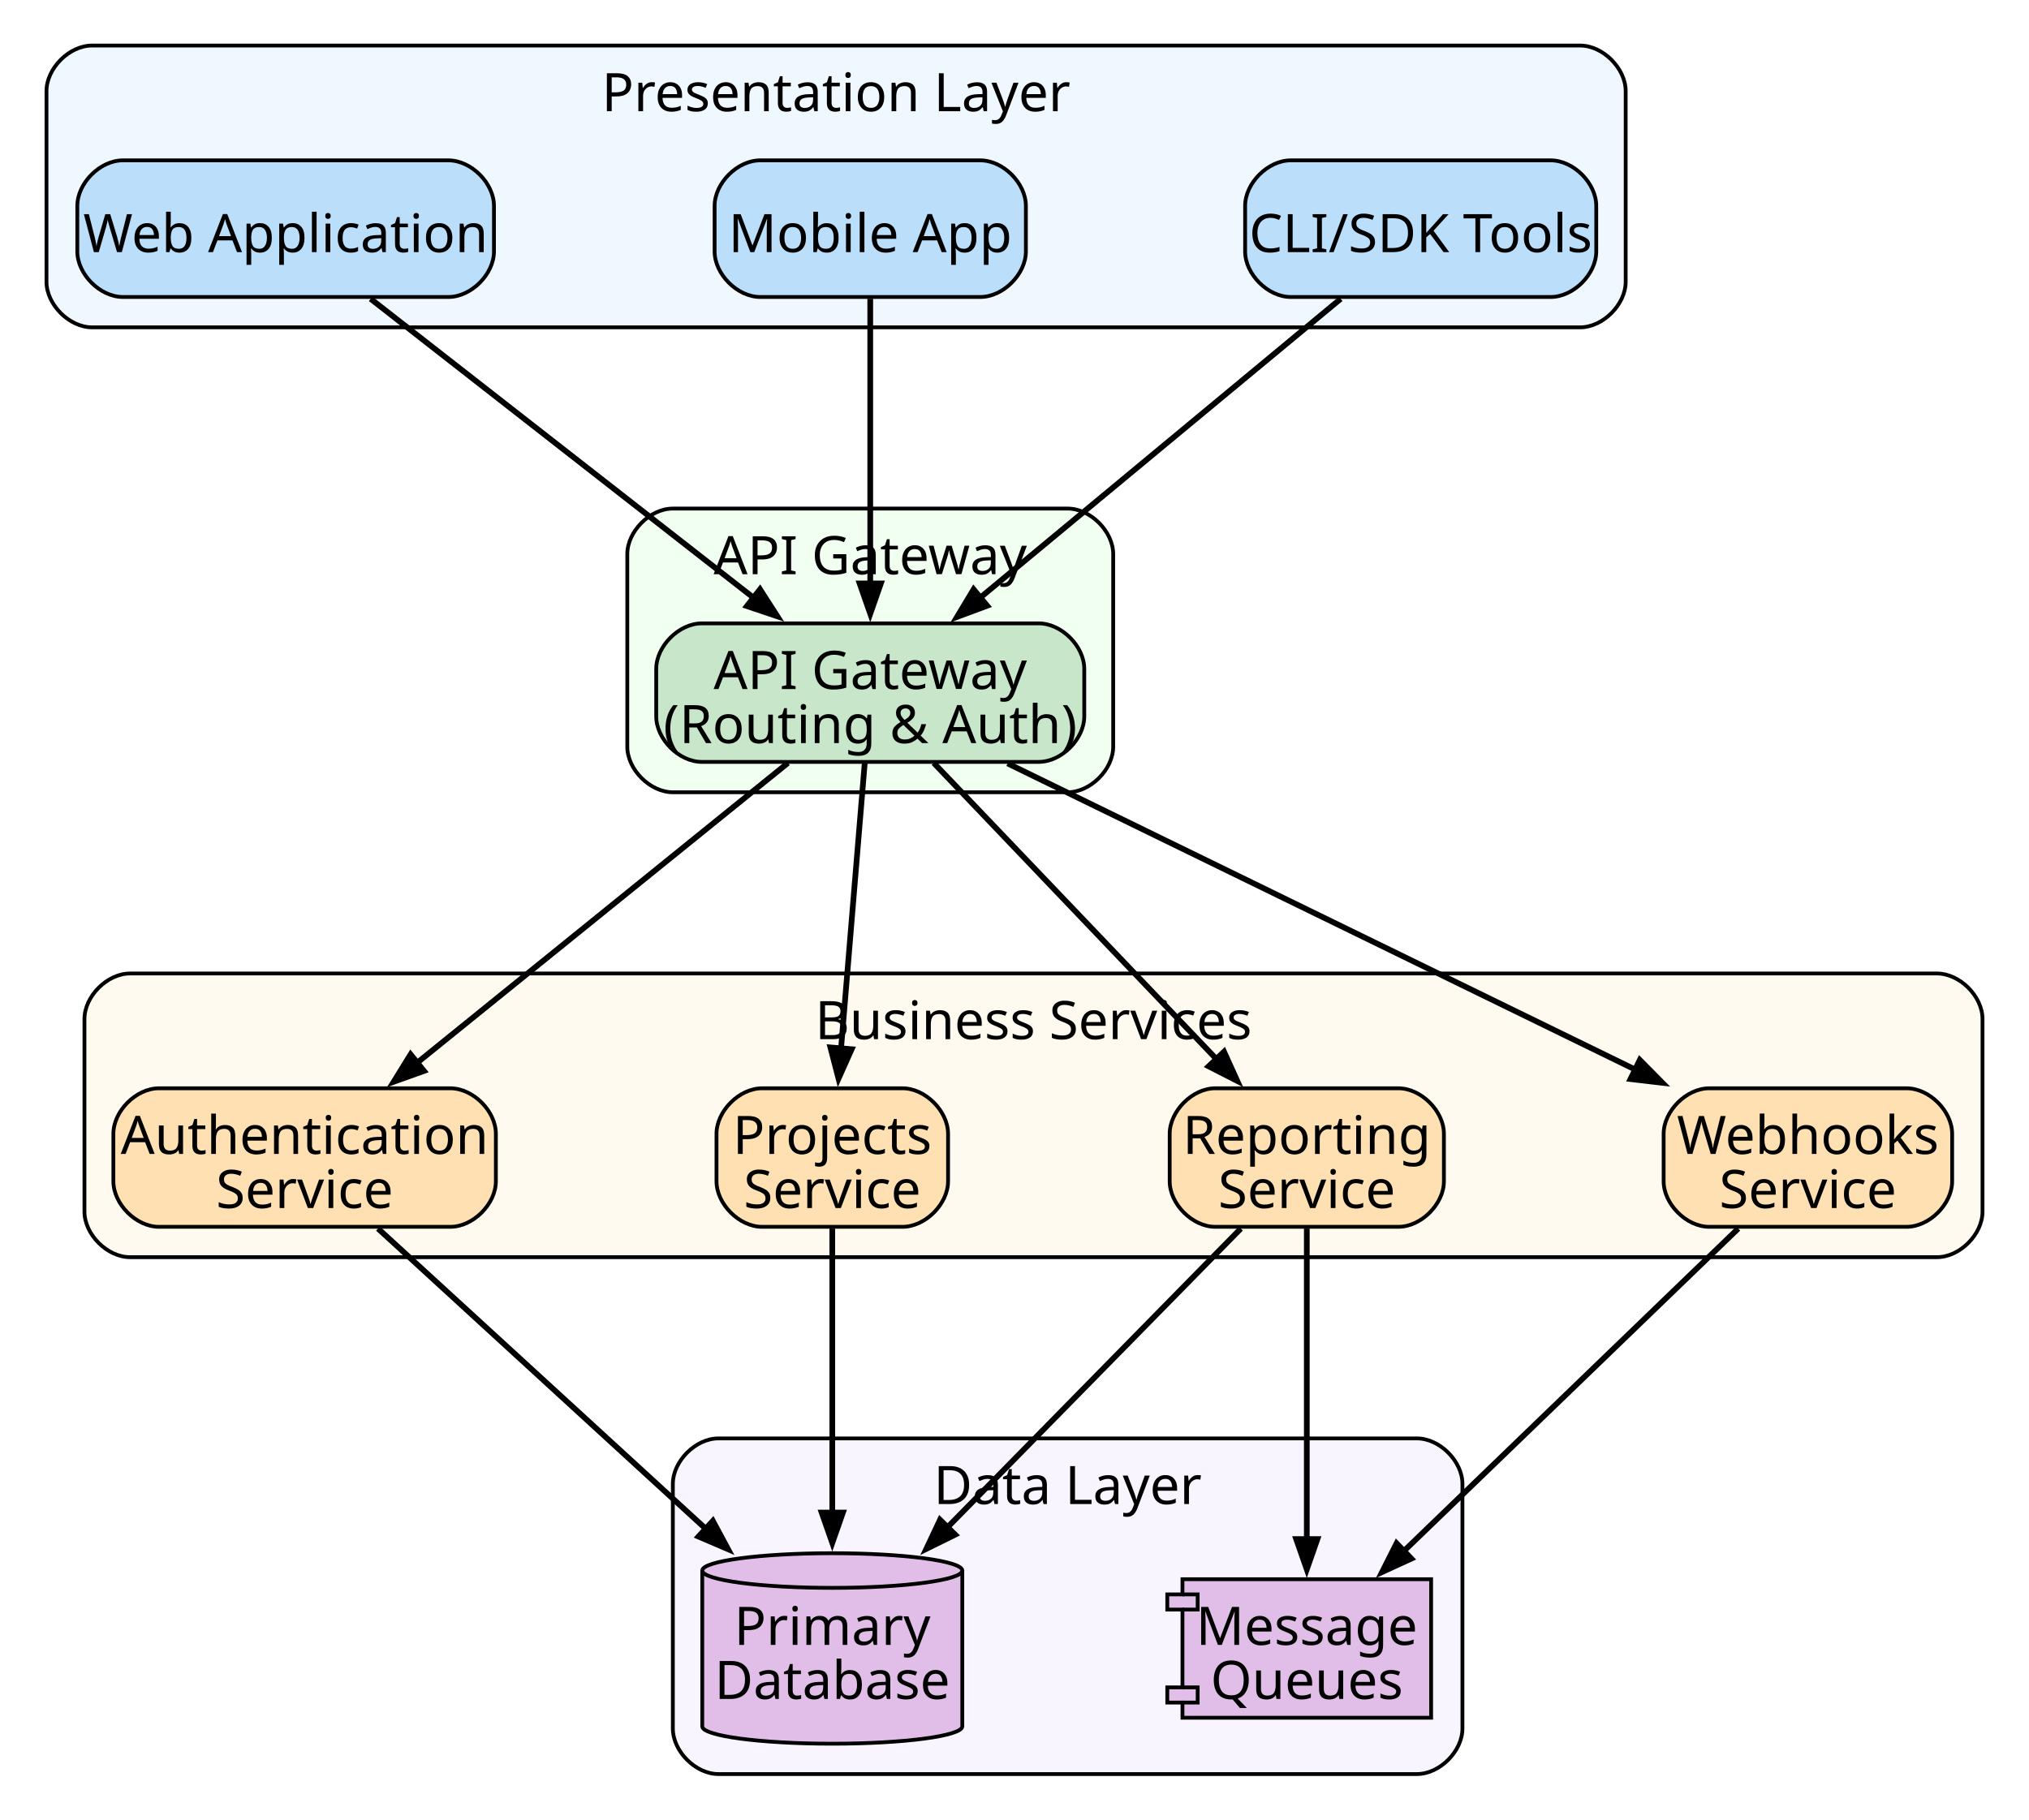
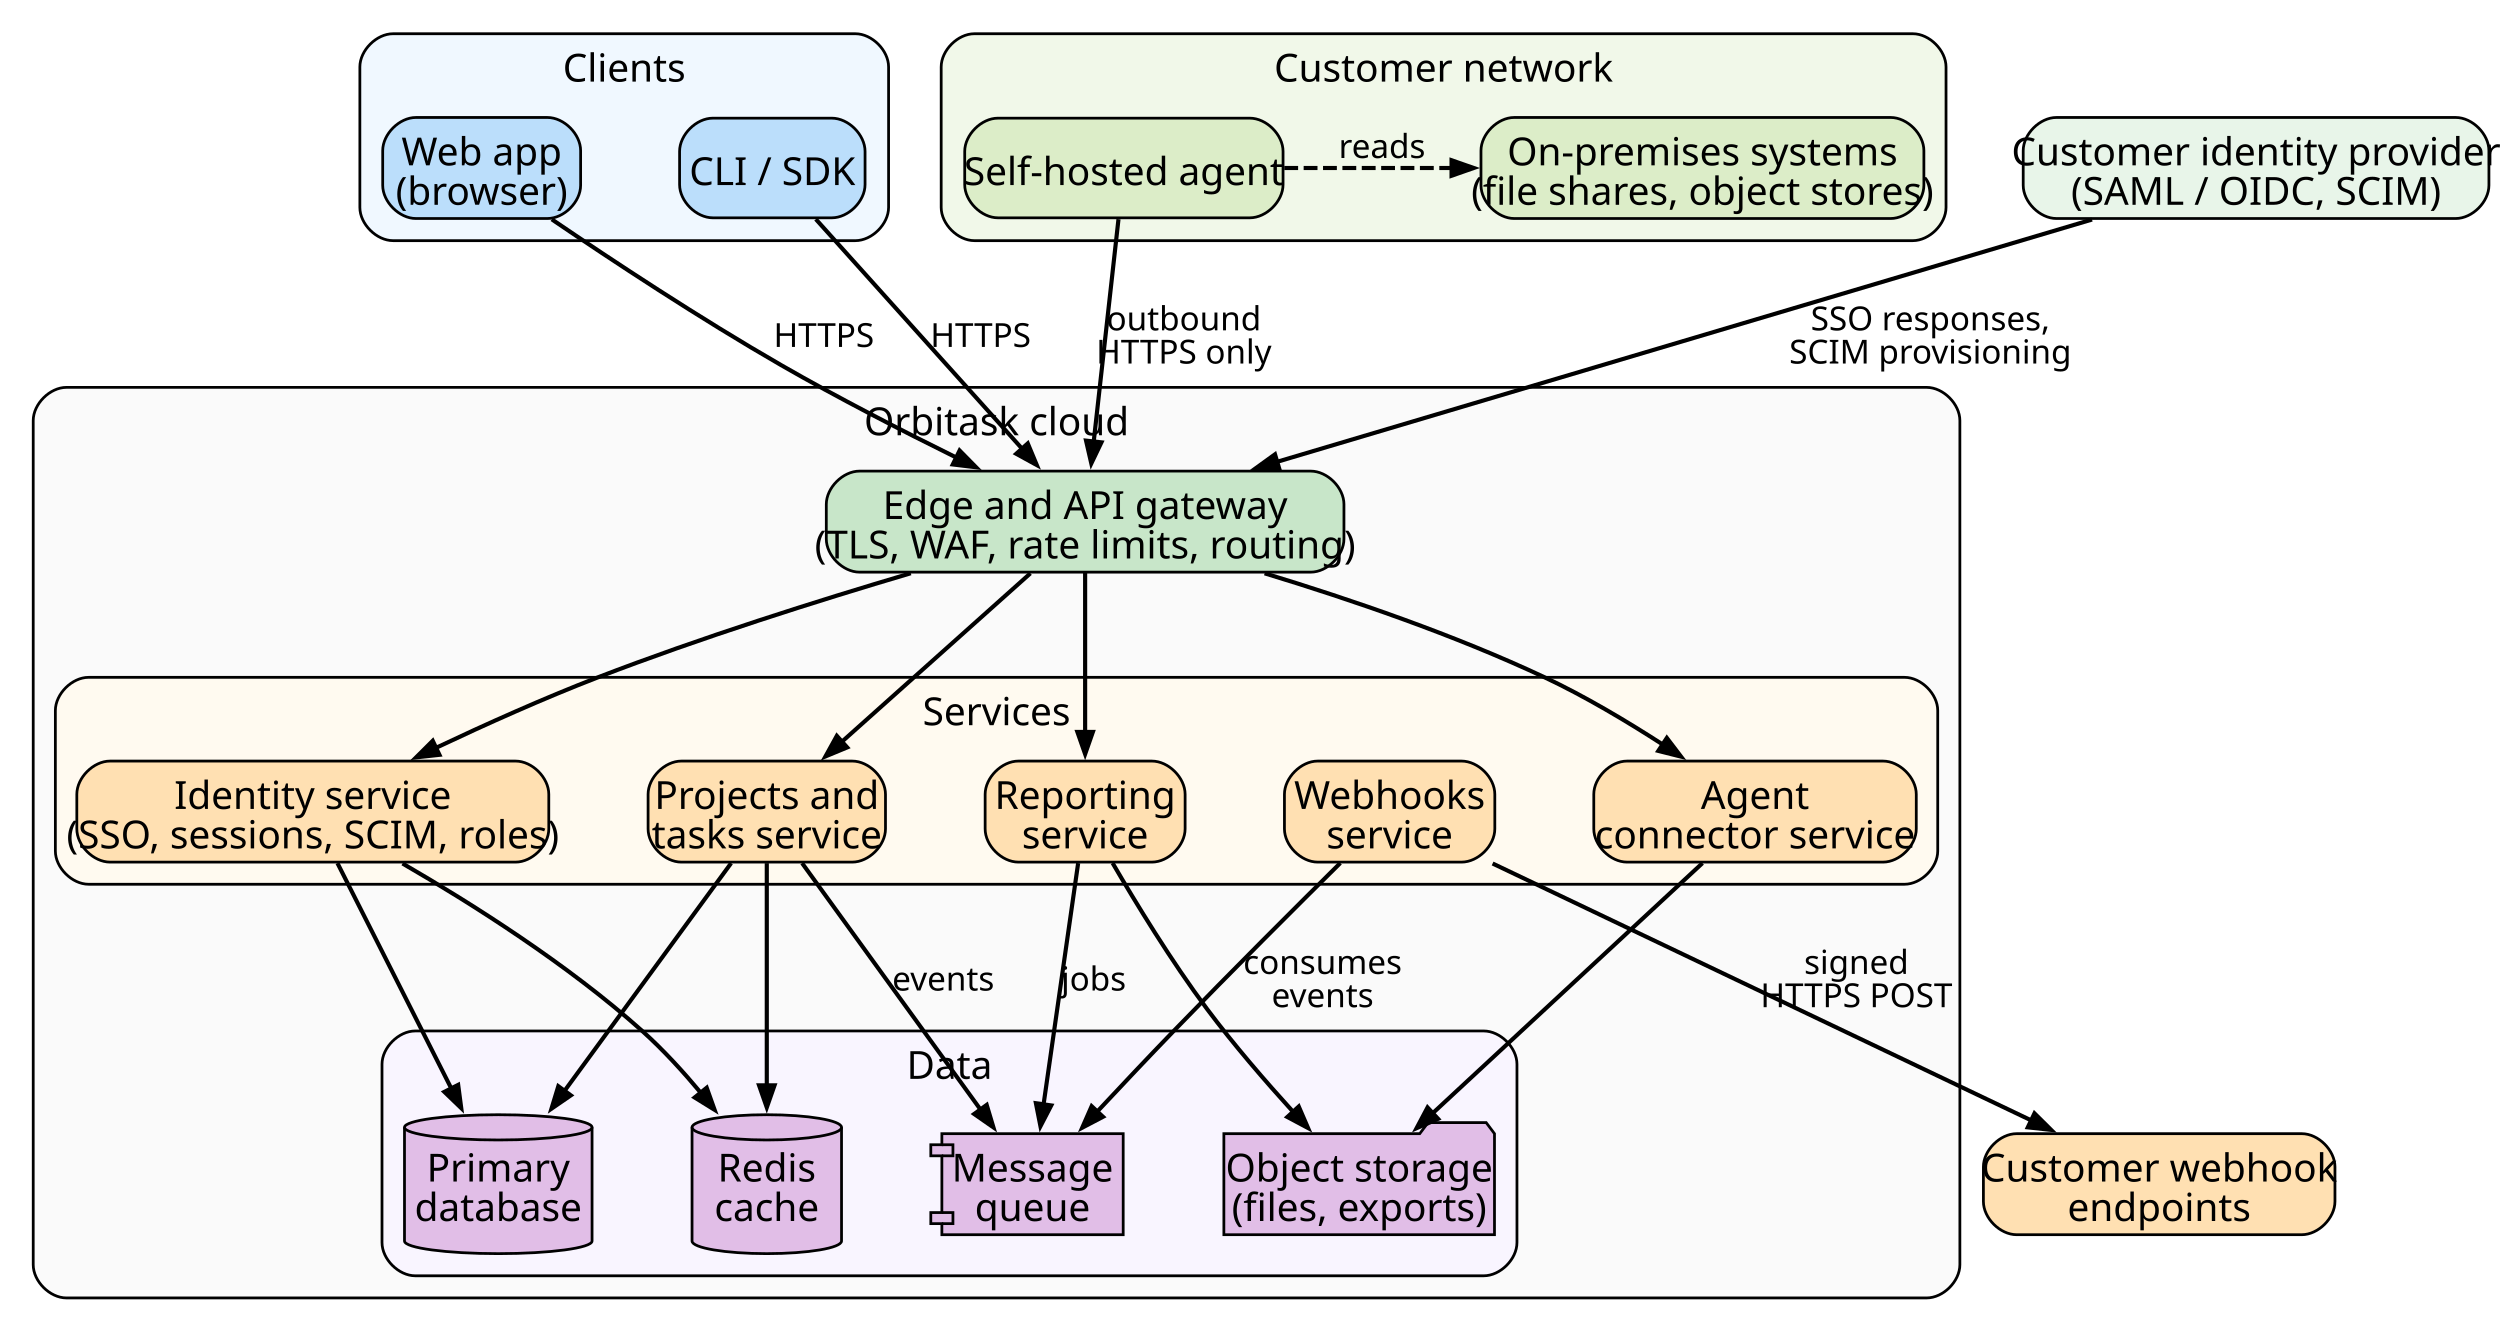
- <svg xmlns="http://www.w3.org/2000/svg" width="534pt" height="479pt" viewBox="0.00 0.00 534.00 479.44">
-   <g id="graph0" class="graph" transform="scale(1 1) rotate(0) translate(4 475.44)">
+ <svg xmlns="http://www.w3.org/2000/svg" width="903pt" height="481pt" viewBox="0.00 0.00 903.12 480.69">
+   <g id="graph0" class="graph" transform="scale(1 1) rotate(0) translate(4 476.69)">
    <g id="clust1" class="cluster">
-       <path fill="#f0f8ff" stroke="black" d="M20,-389.19C20,-389.19 412,-389.19 412,-389.19 418,-389.19 424,-395.19 424,-401.19 424,-401.19 424,-451.44 424,-451.44 424,-457.44 418,-463.44 412,-463.44 412,-463.44 20,-463.44 20,-463.44 14,-463.44 8,-457.44 8,-451.44 8,-451.44 8,-401.19 8,-401.19 8,-395.19 14,-389.19 20,-389.19" />
-       <text text-anchor="middle" x="216" y="-446.14" font-family="Calibri" font-size="14.00">Presentation Layer</text>
+       <path fill="#f0f8ff" stroke="black" d="M138,-389.94C138,-389.94 305,-389.94 305,-389.94 311,-389.94 317,-395.94 317,-401.94 317,-401.94 317,-452.69 317,-452.69 317,-458.69 311,-464.69 305,-464.69 305,-464.69 138,-464.69 138,-464.69 132,-464.69 126,-458.69 126,-452.69 126,-452.69 126,-401.94 126,-401.94 126,-395.94 132,-389.94 138,-389.94" />
+       <text text-anchor="middle" x="221.5" y="-447.39" font-family="Calibri" font-size="14.00">Clients</text>
    </g>
    <g id="clust2" class="cluster">
-       <path fill="#f0fff0" stroke="black" d="M173,-266.69C173,-266.69 277,-266.69 277,-266.69 283,-266.69 289,-272.69 289,-278.69 289,-278.69 289,-329.44 289,-329.44 289,-335.44 283,-341.44 277,-341.44 277,-341.44 173,-341.44 173,-341.44 167,-341.44 161,-335.44 161,-329.44 161,-329.44 161,-278.69 161,-278.69 161,-272.69 167,-266.69 173,-266.69" />
-       <text text-anchor="middle" x="225" y="-324.14" font-family="Calibri" font-size="14.00">API Gateway</text>
+       <path fill="#f1f8e9" stroke="black" d="M348,-389.94C348,-389.94 687,-389.94 687,-389.94 693,-389.94 699,-395.94 699,-401.94 699,-401.94 699,-452.69 699,-452.69 699,-458.69 693,-464.69 687,-464.69 687,-464.69 348,-464.69 348,-464.69 342,-464.69 336,-458.69 336,-452.69 336,-452.69 336,-401.94 336,-401.94 336,-395.94 342,-389.94 348,-389.94" />
+       <text text-anchor="middle" x="517.5" y="-447.39" font-family="Calibri" font-size="14.00">Customer network</text>
    </g>
    <g id="clust3" class="cluster">
-       <path fill="#fffaf0" stroke="black" d="M30,-144.19C30,-144.19 506,-144.19 506,-144.19 512,-144.19 518,-150.19 518,-156.19 518,-156.19 518,-206.94 518,-206.94 518,-212.94 512,-218.94 506,-218.94 506,-218.94 30,-218.94 30,-218.94 24,-218.94 18,-212.94 18,-206.94 18,-206.94 18,-156.19 18,-156.19 18,-150.19 24,-144.19 30,-144.19" />
-       <text text-anchor="middle" x="268" y="-201.64" font-family="Calibri" font-size="14.00">Business Services</text>
+       <path fill="#fafafa" stroke="black" d="M20,-8C20,-8 692,-8 692,-8 698,-8 704,-14 704,-20 704,-20 704,-324.94 704,-324.94 704,-330.94 698,-336.94 692,-336.94 692,-336.94 20,-336.94 20,-336.94 14,-336.94 8,-330.94 8,-324.94 8,-324.94 8,-20 8,-20 8,-14 14,-8 20,-8" />
+       <text text-anchor="middle" x="356" y="-319.64" font-family="Calibri" font-size="14.00">Orbitask cloud</text>
    </g>
    <g id="clust4" class="cluster">
-       <path fill="#f9f5ff" stroke="black" d="M185,-8C185,-8 369,-8 369,-8 375,-8 381,-14 381,-20 381,-20 381,-84.44 381,-84.44 381,-90.44 375,-96.44 369,-96.44 369,-96.44 185,-96.44 185,-96.44 179,-96.44 173,-90.44 173,-84.44 173,-84.44 173,-20 173,-20 173,-14 179,-8 185,-8" />
-       <text text-anchor="middle" x="277" y="-79.14" font-family="Calibri" font-size="14.00">Data Layer</text>
+       <path fill="#fffaf0" stroke="black" d="M28,-157.44C28,-157.44 684,-157.44 684,-157.44 690,-157.44 696,-163.44 696,-169.44 696,-169.44 696,-220.19 696,-220.19 696,-226.19 690,-232.19 684,-232.19 684,-232.19 28,-232.19 28,-232.19 22,-232.19 16,-226.19 16,-220.19 16,-220.19 16,-169.44 16,-169.44 16,-163.44 22,-157.44 28,-157.44" />
+       <text text-anchor="middle" x="356" y="-214.89" font-family="Calibri" font-size="14.00">Services</text>
+     </g>
+     <g id="clust5" class="cluster">
+       <path fill="#f9f5ff" stroke="black" d="M146,-16C146,-16 532,-16 532,-16 538,-16 544,-22 544,-28 544,-28 544,-92.44 544,-92.44 544,-98.44 538,-104.44 532,-104.44 532,-104.44 146,-104.44 146,-104.44 140,-104.44 134,-98.44 134,-92.44 134,-92.44 134,-28 134,-28 134,-22 140,-16 146,-16" />
+       <text text-anchor="middle" x="339" y="-87.14" font-family="Calibri" font-size="14.00">Data</text>
    </g>
    <g id="node1" class="node">
-       <path fill="#bbdefb" stroke="black" d="M113.88,-433.19C113.88,-433.19 28.12,-433.19 28.12,-433.19 22.12,-433.19 16.12,-427.19 16.12,-421.19 16.12,-421.19 16.12,-409.19 16.12,-409.19 16.12,-403.19 22.12,-397.19 28.12,-397.19 28.12,-397.19 113.88,-397.19 113.88,-397.19 119.88,-397.19 125.88,-403.19 125.88,-409.19 125.88,-409.19 125.88,-421.19 125.88,-421.19 125.88,-427.19 119.88,-433.19 113.88,-433.19" />
-       <text text-anchor="middle" x="71" y="-409.01" font-family="Calibri" font-size="14.00">Web Application</text>
+       <path fill="#bbdefb" stroke="black" d="M193.75,-434.44C193.75,-434.44 146.25,-434.44 146.25,-434.44 140.25,-434.44 134.25,-428.44 134.25,-422.44 134.25,-422.44 134.25,-409.94 134.25,-409.94 134.25,-403.94 140.25,-397.94 146.25,-397.94 146.25,-397.94 193.75,-397.94 193.75,-397.94 199.75,-397.94 205.75,-403.94 205.75,-409.94 205.75,-409.94 205.75,-422.44 205.75,-422.44 205.75,-428.44 199.75,-434.44 193.75,-434.44" />
+       <text text-anchor="middle" x="170" y="-417.14" font-family="Calibri" font-size="14.00">Web app</text>
+       <text text-anchor="middle" x="170" y="-402.89" font-family="Calibri" font-size="14.00">(browser)</text>
+     </g>
+     <g id="node6" class="node">
+       <path fill="#c8e6c9" stroke="black" d="M469.5,-306.69C469.5,-306.69 306.5,-306.69 306.5,-306.69 300.5,-306.69 294.5,-300.69 294.5,-294.69 294.5,-294.69 294.5,-282.19 294.5,-282.19 294.5,-276.19 300.5,-270.19 306.5,-270.19 306.5,-270.19 469.5,-270.19 469.5,-270.19 475.5,-270.19 481.5,-276.19 481.5,-282.19 481.5,-282.19 481.5,-294.69 481.5,-294.69 481.5,-300.69 475.5,-306.69 469.5,-306.69" />
+       <text text-anchor="middle" x="388" y="-289.39" font-family="Calibri" font-size="14.00">Edge and API gateway</text>
+       <text text-anchor="middle" x="388" y="-275.14" font-family="Calibri" font-size="14.00">(TLS, WAF, rate limits, routing)</text>
+     </g>
+     <g id="edge1" class="edge">
+       <path fill="none" stroke="black" stroke-width="1.5" d="M195.32,-397.65C216.96,-382.93 249.12,-361.69 278.25,-344.94 298.62,-333.22 321.76,-321.32 341.53,-311.56" />
+       <polygon fill="black" stroke="black" stroke-width="1.5" points="342.65,-314.13 348.6,-308.09 340.19,-309.1 342.65,-314.13" />
+       <text text-anchor="middle" x="293.62" y="-351.54" font-family="Calibri" font-size="12.00">HTTPS</text>
+     </g>
+     <g id="node2" class="node">
+       <path fill="#bbdefb" stroke="black" d="M296.5,-434.19C296.5,-434.19 253.5,-434.19 253.5,-434.19 247.5,-434.19 241.5,-428.19 241.5,-422.19 241.5,-422.19 241.5,-410.19 241.5,-410.19 241.5,-404.19 247.5,-398.19 253.5,-398.19 253.5,-398.19 296.5,-398.19 296.5,-398.19 302.5,-398.19 308.5,-404.19 308.5,-410.19 308.5,-410.19 308.5,-422.19 308.5,-422.19 308.5,-428.19 302.5,-434.19 296.5,-434.19" />
+       <text text-anchor="middle" x="275" y="-410.01" font-family="Calibri" font-size="14.00">CLI / SDK</text>
+     </g>
+     <g id="edge2" class="edge">
+       <path fill="none" stroke="black" stroke-width="1.5" d="M290.71,-397.7C310.08,-376.15 343.15,-339.35 365.29,-314.71" />
+       <polygon fill="black" stroke="black" stroke-width="1.5" points="367.28,-316.69 370.54,-308.87 363.11,-312.95 367.28,-316.69" />
+       <text text-anchor="middle" x="350.26" y="-351.54" font-family="Calibri" font-size="12.00">HTTPS</text>
+     </g>
+     <g id="node3" class="node">
+       <path fill="#dcedc8" stroke="black" d="M447.5,-434.19C447.5,-434.19 356.5,-434.19 356.5,-434.19 350.5,-434.19 344.5,-428.19 344.5,-422.19 344.5,-422.19 344.5,-410.19 344.5,-410.19 344.5,-404.19 350.5,-398.19 356.5,-398.19 356.5,-398.19 447.5,-398.19 447.5,-398.19 453.5,-398.19 459.5,-404.19 459.5,-410.19 459.5,-410.19 459.5,-422.19 459.5,-422.19 459.5,-428.19 453.5,-434.19 447.5,-434.19" />
+       <text text-anchor="middle" x="402" y="-410.01" font-family="Calibri" font-size="14.00">Self-hosted agent</text>
    </g>
    <g id="node4" class="node">
-       <path fill="#c8e6c9" stroke="black" d="M269.38,-311.19C269.38,-311.19 180.62,-311.19 180.62,-311.19 174.62,-311.19 168.62,-305.19 168.62,-299.19 168.62,-299.19 168.62,-286.69 168.62,-286.69 168.62,-280.69 174.62,-274.69 180.62,-274.69 180.62,-274.69 269.38,-274.69 269.38,-274.69 275.38,-274.69 281.38,-280.69 281.38,-286.69 281.38,-286.69 281.38,-299.19 281.38,-299.19 281.38,-305.19 275.38,-311.19 269.38,-311.19" />
-       <text text-anchor="middle" x="225" y="-293.89" font-family="Calibri" font-size="14.00">API Gateway</text>
-       <text text-anchor="middle" x="225" y="-279.64" font-family="Calibri" font-size="14.00">(Routing &amp; Auth)</text>
+       <path fill="#dcedc8" stroke="black" d="M679,-434.44C679,-434.44 543,-434.44 543,-434.44 537,-434.44 531,-428.44 531,-422.44 531,-422.44 531,-409.94 531,-409.94 531,-403.94 537,-397.94 543,-397.94 543,-397.94 679,-397.94 679,-397.94 685,-397.94 691,-403.94 691,-409.94 691,-409.94 691,-422.44 691,-422.44 691,-428.44 685,-434.44 679,-434.44" />
+       <text text-anchor="middle" x="611" y="-417.14" font-family="Calibri" font-size="14.00">On-premises systems</text>
+       <text text-anchor="middle" x="611" y="-402.89" font-family="Calibri" font-size="14.00">(file shares, object stores)</text>
    </g>
-     <g id="edge1" class="edge">
-       <path fill="none" stroke="black" stroke-width="1.5" d="M93.39,-396.7C120,-375.92 164.55,-341.14 194.34,-317.88" />
-       <polygon fill="black" stroke="black" stroke-width="1.5" points="195.96,-320.17 200.54,-313.04 192.51,-315.75 195.96,-320.17" />
-     </g>
-     <g id="node2" class="node">
-       <path fill="#bbdefb" stroke="black" d="M254,-433.19C254,-433.19 196,-433.19 196,-433.19 190,-433.19 184,-427.19 184,-421.19 184,-421.19 184,-409.19 184,-409.19 184,-403.19 190,-397.19 196,-397.19 196,-397.19 254,-397.19 254,-397.19 260,-397.19 266,-403.19 266,-409.19 266,-409.19 266,-421.19 266,-421.19 266,-427.19 260,-433.19 254,-433.19" />
-       <text text-anchor="middle" x="225" y="-409.01" font-family="Calibri" font-size="14.00">Mobile App</text>
-     </g>
-     <g id="edge2" class="edge">
-       <path fill="none" stroke="black" stroke-width="1.5" d="M225,-396.7C225,-377.02 225,-344.78 225,-321.66" />
-       <polygon fill="black" stroke="black" stroke-width="1.5" points="227.8,-321.71 225,-313.71 222.2,-321.71 227.8,-321.71" />
-     </g>
-     <g id="node3" class="node">
-       <path fill="#bbdefb" stroke="black" d="M404.25,-433.19C404.25,-433.19 335.75,-433.19 335.75,-433.19 329.75,-433.19 323.75,-427.19 323.75,-421.19 323.75,-421.19 323.75,-409.19 323.75,-409.19 323.75,-403.19 329.75,-397.19 335.75,-397.19 335.75,-397.19 404.25,-397.19 404.25,-397.19 410.25,-397.19 416.25,-403.19 416.25,-409.19 416.25,-409.19 416.25,-421.19 416.25,-421.19 416.25,-427.19 410.25,-433.19 404.25,-433.19" />
-       <text text-anchor="middle" x="370" y="-409.01" font-family="Calibri" font-size="14.00">CLI/SDK Tools</text>
+     <g id="edge4" class="edge">
+       <path fill="none" stroke="black" stroke-width="1.5" stroke-dasharray="5,2" d="M459.94,-416.19C478.73,-416.19 500.05,-416.19 520.62,-416.19" />
+       <polygon fill="black" stroke="black" stroke-width="1.5" points="520.37,-418.99 528.37,-416.19 520.37,-413.39 520.37,-418.99" />
+       <text text-anchor="middle" x="495.25" y="-419.79" font-family="Calibri" font-size="12.00">reads</text>
    </g>
    <g id="edge3" class="edge">
-       <path fill="none" stroke="black" stroke-width="1.5" d="M348.92,-396.7C323.89,-375.95 282.04,-341.24 253.99,-317.98" />
-       <polygon fill="black" stroke="black" stroke-width="1.5" points="255.8,-315.84 247.86,-312.89 252.23,-320.16 255.8,-315.84" />
+       <path fill="none" stroke="black" stroke-width="1.5" d="M400.05,-397.7C397.74,-376.89 393.84,-341.88 391.1,-317.32" />
+       <polygon fill="black" stroke="black" stroke-width="1.5" points="393.89,-317.08 390.23,-309.44 388.33,-317.7 393.89,-317.08" />
+       <text text-anchor="middle" x="423.67" y="-357.54" font-family="Calibri" font-size="12.00">outbound</text>
+       <text text-anchor="middle" x="423.67" y="-345.54" font-family="Calibri" font-size="12.00">HTTPS only</text>
    </g>
    <g id="node5" class="node">
-       <path fill="#ffe0b2" stroke="black" d="M114.38,-188.69C114.38,-188.69 37.62,-188.69 37.62,-188.69 31.62,-188.69 25.62,-182.69 25.62,-176.69 25.62,-176.69 25.62,-164.19 25.62,-164.19 25.62,-158.19 31.62,-152.19 37.62,-152.19 37.62,-152.19 114.38,-152.19 114.38,-152.19 120.38,-152.19 126.38,-158.19 126.38,-164.19 126.38,-164.19 126.38,-176.69 126.38,-176.69 126.38,-182.69 120.38,-188.69 114.38,-188.69" />
-       <text text-anchor="middle" x="76" y="-171.39" font-family="Calibri" font-size="14.00">Authentication</text>
-       <text text-anchor="middle" x="76" y="-157.14" font-family="Calibri" font-size="14.00">Service</text>
-     </g>
-     <g id="edge4" class="edge">
-       <path fill="none" stroke="black" stroke-width="1.5" d="M203.33,-274.42C177.51,-253.53 134.24,-218.54 105.41,-195.23" />
-       <polygon fill="black" stroke="black" stroke-width="1.5" points="107.44,-193.26 99.46,-190.41 103.92,-197.62 107.44,-193.26" />
-     </g>
-     <g id="node6" class="node">
-       <path fill="#ffe0b2" stroke="black" d="M233.5,-188.69C233.5,-188.69 196.5,-188.69 196.5,-188.69 190.5,-188.69 184.5,-182.69 184.5,-176.69 184.5,-176.69 184.5,-164.19 184.5,-164.19 184.5,-158.19 190.5,-152.19 196.5,-152.19 196.5,-152.19 233.5,-152.19 233.5,-152.19 239.5,-152.19 245.5,-158.19 245.5,-164.19 245.5,-164.19 245.5,-176.69 245.5,-176.69 245.5,-182.69 239.5,-188.69 233.5,-188.69" />
-       <text text-anchor="middle" x="215" y="-171.39" font-family="Calibri" font-size="14.00">Projects</text>
-       <text text-anchor="middle" x="215" y="-157.14" font-family="Calibri" font-size="14.00">Service</text>
+       <path fill="#e8f5e9" stroke="black" d="M883.12,-434.44C883.12,-434.44 738.88,-434.44 738.88,-434.44 732.88,-434.44 726.88,-428.44 726.88,-422.44 726.88,-422.44 726.88,-409.94 726.88,-409.94 726.88,-403.94 732.88,-397.94 738.88,-397.94 738.88,-397.94 883.12,-397.94 883.12,-397.94 889.12,-397.94 895.12,-403.94 895.12,-409.94 895.12,-409.94 895.12,-422.44 895.12,-422.44 895.12,-428.44 889.12,-434.44 883.12,-434.44" />
+       <text text-anchor="middle" x="811" y="-417.14" font-family="Calibri" font-size="14.00">Customer identity provider</text>
+       <text text-anchor="middle" x="811" y="-402.89" font-family="Calibri" font-size="14.00">(SAML / OIDC, SCIM)</text>
    </g>
    <g id="edge5" class="edge">
-       <path fill="none" stroke="black" stroke-width="1.5" d="M223.55,-274.42C221.91,-254.69 219.23,-222.39 217.31,-199.22" />
-       <polygon fill="black" stroke="black" stroke-width="1.5" points="220.1,-198.98 216.64,-191.24 214.51,-199.45 220.1,-198.98" />
+       <path fill="none" stroke="black" stroke-width="1.5" d="M751.74,-397.57C674.39,-374.58 539.26,-334.4 457.27,-310.03" />
+       <polygon fill="black" stroke="black" stroke-width="1.5" points="458.18,-307.38 449.72,-307.79 456.59,-312.75 458.18,-307.38" />
+       <text text-anchor="middle" x="693.33" y="-357.54" font-family="Calibri" font-size="12.00">SSO responses,</text>
+       <text text-anchor="middle" x="693.33" y="-345.54" font-family="Calibri" font-size="12.00">SCIM provisioning</text>
    </g>
    <g id="node7" class="node">
-       <path fill="#ffe0b2" stroke="black" d="M364.12,-188.69C364.12,-188.69 315.88,-188.69 315.88,-188.69 309.88,-188.69 303.88,-182.69 303.88,-176.69 303.88,-176.69 303.88,-164.19 303.88,-164.19 303.88,-158.19 309.88,-152.19 315.88,-152.19 315.88,-152.19 364.12,-152.19 364.12,-152.19 370.12,-152.19 376.12,-158.19 376.12,-164.19 376.12,-164.19 376.12,-176.69 376.12,-176.69 376.12,-182.69 370.12,-188.69 364.12,-188.69" />
-       <text text-anchor="middle" x="340" y="-171.39" font-family="Calibri" font-size="14.00">Reporting</text>
-       <text text-anchor="middle" x="340" y="-157.14" font-family="Calibri" font-size="14.00">Service</text>
+       <path fill="#ffe0b2" stroke="black" d="M182.25,-201.94C182.25,-201.94 35.75,-201.94 35.75,-201.94 29.75,-201.94 23.75,-195.94 23.75,-189.94 23.75,-189.94 23.75,-177.44 23.75,-177.44 23.75,-171.44 29.75,-165.44 35.75,-165.44 35.75,-165.44 182.25,-165.44 182.25,-165.44 188.25,-165.44 194.25,-171.44 194.25,-177.44 194.25,-177.44 194.25,-189.94 194.25,-189.94 194.25,-195.94 188.25,-201.94 182.25,-201.94" />
+       <text text-anchor="middle" x="109" y="-184.64" font-family="Calibri" font-size="14.00">Identity service</text>
+       <text text-anchor="middle" x="109" y="-170.39" font-family="Calibri" font-size="14.00">(SSO, sessions, SCIM, roles)</text>
    </g>
    <g id="edge6" class="edge">
-       <path fill="none" stroke="black" stroke-width="1.5" d="M241.72,-274.42C261.4,-253.8 294.19,-219.44 316.44,-196.13" />
-       <polygon fill="black" stroke="black" stroke-width="1.5" points="318.19,-198.34 321.69,-190.62 314.14,-194.48 318.19,-198.34" />
+       <path fill="none" stroke="black" stroke-width="1.5" d="M325.02,-269.8C291.16,-259.78 248.9,-246.42 212,-232.19 192.44,-224.64 171.34,-215.16 153.36,-206.66" />
+       <polygon fill="black" stroke="black" stroke-width="1.5" points="154.74,-204.21 146.32,-203.29 152.33,-209.27 154.74,-204.21" />
    </g>
    <g id="node8" class="node">
-       <path fill="#ffe0b2" stroke="black" d="M498,-188.69C498,-188.69 446,-188.69 446,-188.69 440,-188.69 434,-182.69 434,-176.69 434,-176.69 434,-164.19 434,-164.19 434,-158.19 440,-152.19 446,-152.19 446,-152.19 498,-152.19 498,-152.19 504,-152.19 510,-158.19 510,-164.19 510,-164.19 510,-176.69 510,-176.69 510,-182.69 504,-188.69 498,-188.69" />
-       <text text-anchor="middle" x="472" y="-171.39" font-family="Calibri" font-size="14.00">Webhooks</text>
-       <text text-anchor="middle" x="472" y="-157.14" font-family="Calibri" font-size="14.00">Service</text>
+       <path fill="#ffe0b2" stroke="black" d="M303.88,-201.94C303.88,-201.94 242.12,-201.94 242.12,-201.94 236.12,-201.94 230.12,-195.94 230.12,-189.94 230.12,-189.94 230.12,-177.44 230.12,-177.44 230.12,-171.44 236.12,-165.44 242.12,-165.44 242.12,-165.44 303.88,-165.44 303.88,-165.44 309.88,-165.44 315.88,-171.44 315.88,-177.44 315.88,-177.44 315.88,-189.94 315.88,-189.94 315.88,-195.94 309.88,-201.94 303.88,-201.94" />
+       <text text-anchor="middle" x="273" y="-184.64" font-family="Calibri" font-size="14.00">Projects and</text>
+       <text text-anchor="middle" x="273" y="-170.39" font-family="Calibri" font-size="14.00">tasks service</text>
    </g>
    <g id="edge7" class="edge">
-       <path fill="none" stroke="black" stroke-width="1.5" d="M261.18,-274.29C305.02,-252.9 378.92,-216.85 426.56,-193.6" />
-       <polygon fill="black" stroke="black" stroke-width="1.5" points="427.72,-196.16 433.68,-190.13 425.26,-191.12 427.72,-196.16" />
+       <path fill="none" stroke="black" stroke-width="1.5" d="M368.23,-269.77C349.44,-252.98 321.02,-227.59 300.12,-208.92" />
+       <polygon fill="black" stroke="black" stroke-width="1.5" points="302.04,-206.88 294.2,-203.63 298.3,-211.05 302.04,-206.88" />
    </g>
    <g id="node9" class="node">
-       <path fill="#e1bee7" stroke="black" d="M249.25,-61.62C249.25,-64.14 233.9,-66.19 215,-66.19 196.1,-66.19 180.75,-64.14 180.75,-61.62 180.75,-61.62 180.75,-20.56 180.75,-20.56 180.75,-18.04 196.1,-16 215,-16 233.9,-16 249.25,-18.04 249.25,-20.56 249.25,-20.56 249.25,-61.62 249.25,-61.62" />
-       <path fill="none" stroke="black" d="M249.25,-61.62C249.25,-59.11 233.9,-57.06 215,-57.06 196.1,-57.06 180.75,-59.11 180.75,-61.62" />
-       <text text-anchor="middle" x="215" y="-42.04" font-family="Calibri" font-size="14.00">Primary</text>
-       <text text-anchor="middle" x="215" y="-27.79" font-family="Calibri" font-size="14.00">Database</text>
+       <path fill="#ffe0b2" stroke="black" d="M412.12,-201.94C412.12,-201.94 363.88,-201.94 363.88,-201.94 357.88,-201.94 351.88,-195.94 351.88,-189.94 351.88,-189.94 351.88,-177.44 351.88,-177.44 351.88,-171.44 357.88,-165.44 363.88,-165.44 363.88,-165.44 412.12,-165.44 412.12,-165.44 418.12,-165.44 424.12,-171.44 424.12,-177.44 424.12,-177.44 424.12,-189.94 424.12,-189.94 424.12,-195.94 418.12,-201.94 412.12,-201.94" />
+       <text text-anchor="middle" x="388" y="-184.64" font-family="Calibri" font-size="14.00">Reporting</text>
+       <text text-anchor="middle" x="388" y="-170.39" font-family="Calibri" font-size="14.00">service</text>
    </g>
    <g id="edge8" class="edge">
-       <path fill="none" stroke="black" stroke-width="1.5" d="M95.33,-151.73C117.69,-131.24 154.9,-97.15 181.9,-72.42" />
-       <polygon fill="black" stroke="black" stroke-width="1.5" points="183.54,-74.71 187.55,-67.24 179.76,-70.58 183.54,-74.71" />
+       <path fill="none" stroke="black" stroke-width="1.5" d="M388,-270.01C388,-254.21 388,-230.67 388,-212.31" />
+       <polygon fill="black" stroke="black" stroke-width="1.5" points="390.8,-212.47 388,-204.47 385.2,-212.47 390.8,-212.47" />
+     </g>
+     <g id="node10" class="node">
+       <path fill="#ffe0b2" stroke="black" d="M524,-201.94C524,-201.94 472,-201.94 472,-201.94 466,-201.94 460,-195.94 460,-189.94 460,-189.94 460,-177.44 460,-177.44 460,-171.44 466,-165.44 472,-165.44 472,-165.44 524,-165.44 524,-165.44 530,-165.44 536,-171.44 536,-177.44 536,-177.44 536,-189.94 536,-189.94 536,-195.94 530,-201.94 524,-201.94" />
+       <text text-anchor="middle" x="498" y="-184.64" font-family="Calibri" font-size="14.00">Webhooks</text>
+       <text text-anchor="middle" x="498" y="-170.39" font-family="Calibri" font-size="14.00">service</text>
+     </g>
+     <g id="node11" class="node">
+       <path fill="#ffe0b2" stroke="black" d="M676.25,-201.94C676.25,-201.94 583.75,-201.94 583.75,-201.94 577.75,-201.94 571.75,-195.94 571.75,-189.94 571.75,-189.94 571.75,-177.44 571.75,-177.44 571.75,-171.44 577.75,-165.44 583.75,-165.44 583.75,-165.44 676.25,-165.44 676.25,-165.44 682.25,-165.44 688.25,-171.44 688.25,-177.44 688.25,-177.44 688.25,-189.94 688.25,-189.94 688.25,-195.94 682.25,-201.94 676.25,-201.94" />
+       <text text-anchor="middle" x="630" y="-184.64" font-family="Calibri" font-size="14.00">Agent</text>
+       <text text-anchor="middle" x="630" y="-170.39" font-family="Calibri" font-size="14.00">connector service</text>
    </g>
    <g id="edge9" class="edge">
-       <path fill="none" stroke="black" stroke-width="1.5" d="M215,-151.73C215,-132.44 215,-101.1 215,-76.86" />
-       <polygon fill="black" stroke="black" stroke-width="1.5" points="217.8,-76.9 215,-68.9 212.2,-76.9 217.8,-76.9" />
+       <path fill="none" stroke="black" stroke-width="1.5" d="M452.84,-269.77C484.09,-260.27 521.71,-247.39 554,-232.19 568.53,-225.35 583.69,-216.31 596.62,-207.95" />
+       <polygon fill="black" stroke="black" stroke-width="1.5" points="598.14,-210.3 603.28,-203.55 595.06,-205.62 598.14,-210.3" />
+     </g>
+     <g id="node12" class="node">
+       <path fill="#e1bee7" stroke="black" d="M209.88,-69.62C209.88,-72.14 194.69,-74.19 176,-74.19 157.31,-74.19 142.12,-72.14 142.12,-69.62 142.12,-69.62 142.12,-28.56 142.12,-28.56 142.12,-26.04 157.31,-24 176,-24 194.69,-24 209.88,-26.04 209.88,-28.56 209.88,-28.56 209.88,-69.62 209.88,-69.62" />
+       <path fill="none" stroke="black" d="M209.88,-69.62C209.88,-67.11 194.69,-65.06 176,-65.06 157.31,-65.06 142.12,-67.11 142.12,-69.62" />
+       <text text-anchor="middle" x="176" y="-50.04" font-family="Calibri" font-size="14.00">Primary</text>
+       <text text-anchor="middle" x="176" y="-35.79" font-family="Calibri" font-size="14.00">database</text>
    </g>
    <g id="edge10" class="edge">
-       <path fill="none" stroke="black" stroke-width="1.5" d="M322.62,-151.73C302.59,-131.33 269.33,-97.45 245.08,-72.74" />
-       <polygon fill="black" stroke="black" stroke-width="1.5" points="247.37,-71.08 239.77,-67.33 243.38,-75 247.37,-71.08" />
+       <path fill="none" stroke="black" stroke-width="1.5" d="M117.9,-165.08C128.36,-144.38 145.96,-109.55 159.05,-83.64" />
+       <polygon fill="black" stroke="black" stroke-width="1.5" points="161.51,-84.97 162.62,-76.57 156.52,-82.44 161.51,-84.97" />
    </g>
-     <g id="node10" class="node">
-       <polygon fill="#e1bee7" stroke="black" points="372.75,-59.34 307.25,-59.34 307.25,-55.34 303.25,-55.34 303.25,-51.34 307.25,-51.34 307.25,-30.84 303.25,-30.84 303.25,-26.84 307.25,-26.84 307.25,-22.84 372.75,-22.84 372.75,-59.34" />
-       <polyline fill="none" stroke="black" points="307.25,-55.34 311.25,-55.34 311.25,-51.34 307.25,-51.34" />
-       <polyline fill="none" stroke="black" points="307.25,-30.84 311.25,-30.84 311.25,-26.84 307.25,-26.84" />
-       <text text-anchor="middle" x="340" y="-42.04" font-family="Calibri" font-size="14.00">Message</text>
-       <text text-anchor="middle" x="340" y="-27.79" font-family="Calibri" font-size="14.00">Queues</text>
+     <g id="node13" class="node">
+       <path fill="#e1bee7" stroke="black" d="M300,-69.62C300,-72.14 287.9,-74.19 273,-74.19 258.1,-74.19 246,-72.14 246,-69.62 246,-69.62 246,-28.56 246,-28.56 246,-26.04 258.1,-24 273,-24 287.9,-24 300,-26.04 300,-28.56 300,-28.56 300,-69.62 300,-69.62" />
+       <path fill="none" stroke="black" d="M300,-69.62C300,-67.11 287.9,-65.06 273,-65.06 258.1,-65.06 246,-67.11 246,-69.62" />
+       <text text-anchor="middle" x="273" y="-50.04" font-family="Calibri" font-size="14.00">Redis</text>
+       <text text-anchor="middle" x="273" y="-35.79" font-family="Calibri" font-size="14.00">cache</text>
    </g>
    <g id="edge11" class="edge">
-       <path fill="none" stroke="black" stroke-width="1.5" d="M340,-151.73C340,-130.54 340,-94.8 340,-69.91" />
-       <polygon fill="black" stroke="black" stroke-width="1.5" points="342.8,-69.92 340,-61.92 337.2,-69.92 342.8,-69.92" />
+       <path fill="none" stroke="black" stroke-width="1.5" d="M141.4,-164.95C166.42,-150.44 201.2,-128.44 228,-104.44 235.53,-97.7 242.88,-89.65 249.38,-81.85" />
+       <polygon fill="black" stroke="black" stroke-width="1.5" points="251.3,-83.93 254.15,-75.95 246.94,-80.41 251.3,-83.93" />
    </g>
    <g id="edge12" class="edge">
-       <path fill="none" stroke="black" stroke-width="1.5" d="M453.65,-151.73C430.69,-129.59 391.28,-91.56 365.43,-66.62" />
-       <polygon fill="black" stroke="black" stroke-width="1.5" points="367.53,-64.77 359.83,-61.23 363.65,-68.8 367.53,-64.77" />
+       <path fill="none" stroke="black" stroke-width="1.5" d="M260.12,-165.08C244.77,-144.1 218.82,-108.63 199.8,-82.62" />
+       <polygon fill="black" stroke="black" stroke-width="1.5" points="202.21,-81.18 195.22,-76.37 197.69,-84.48 202.21,-81.18" />
+     </g>
+     <g id="edge13" class="edge">
+       <path fill="none" stroke="black" stroke-width="1.5" d="M273,-165.08C273,-144.65 273,-110.47 273,-84.67" />
+       <polygon fill="black" stroke="black" stroke-width="1.5" points="275.8,-84.81 273,-76.81 270.2,-84.81 275.8,-84.81" />
+     </g>
+     <g id="node14" class="node">
+       <polygon fill="#e1bee7" stroke="black" points="401.75,-67.34 336.25,-67.34 336.25,-63.34 332.25,-63.34 332.25,-59.34 336.25,-59.34 336.25,-38.84 332.25,-38.84 332.25,-34.84 336.25,-34.84 336.25,-30.84 401.75,-30.84 401.75,-67.34" />
+       <polyline fill="none" stroke="black" points="336.25,-63.34 340.25,-63.34 340.25,-59.34 336.25,-59.34" />
+       <polyline fill="none" stroke="black" points="336.25,-38.84 340.25,-38.84 340.25,-34.84 336.25,-34.84" />
+       <text text-anchor="middle" x="369" y="-50.04" font-family="Calibri" font-size="14.00">Message</text>
+       <text text-anchor="middle" x="369" y="-35.79" font-family="Calibri" font-size="14.00">queue</text>
+     </g>
+     <g id="edge14" class="edge">
+       <path fill="none" stroke="black" stroke-width="1.5" d="M285.75,-165.08C302.32,-142.2 331.37,-102.06 350.4,-75.78" />
+       <polygon fill="black" stroke="black" stroke-width="1.5" points="352.44,-77.73 354.87,-69.61 347.91,-74.45 352.44,-77.73" />
+       <text text-anchor="middle" x="336.75" y="-119.04" font-family="Calibri" font-size="12.00">events</text>
+     </g>
+     <g id="edge15" class="edge">
+       <path fill="none" stroke="black" stroke-width="1.5" d="M385.48,-165.08C382.28,-142.79 376.74,-104.14 372.98,-77.86" />
+       <polygon fill="black" stroke="black" stroke-width="1.5" points="375.76,-77.54 371.86,-70.02 370.22,-78.34 375.76,-77.54" />
+       <text text-anchor="middle" x="391.06" y="-119.04" font-family="Calibri" font-size="12.00">jobs</text>
+     </g>
+     <g id="node15" class="node">
+       <polygon fill="#e1bee7" stroke="black" points="535.88,-67.34 532.88,-71.34 511.88,-71.34 508.88,-67.34 438.12,-67.34 438.12,-30.84 535.88,-30.84 535.88,-67.34" />
+       <text text-anchor="middle" x="487" y="-50.04" font-family="Calibri" font-size="14.00">Object storage</text>
+       <text text-anchor="middle" x="487" y="-35.79" font-family="Calibri" font-size="14.00">(files, exports)</text>
+     </g>
+     <g id="edge16" class="edge">
+       <path fill="none" stroke="black" stroke-width="1.5" d="M397.91,-165.13C406.37,-150.6 419.17,-129.62 432,-112.44 441.61,-99.56 453.26,-86.1 463.36,-74.99" />
+       <polygon fill="black" stroke="black" stroke-width="1.5" points="465.17,-77.16 468.53,-69.38 461.05,-73.37 465.17,-77.16" />
+     </g>
+     <g id="edge19" class="edge">
+       <path fill="none" stroke="black" stroke-width="1.5" d="M480.19,-165.12C464.28,-149.36 440.4,-125.53 420,-104.44 410.86,-94.99 400.95,-84.49 392.31,-75.25" />
+       <polygon fill="black" stroke="black" stroke-width="1.5" points="394.46,-73.44 386.95,-69.5 390.36,-77.26 394.46,-73.44" />
+       <text text-anchor="middle" x="473.79" y="-125.04" font-family="Calibri" font-size="12.00">consumes</text>
+       <text text-anchor="middle" x="473.79" y="-113.04" font-family="Calibri" font-size="12.00">events</text>
+     </g>
+     <g id="node16" class="node">
+       <path fill="#ffe0b2" stroke="black" d="M827.5,-67.34C827.5,-67.34 724.5,-67.34 724.5,-67.34 718.5,-67.34 712.5,-61.34 712.5,-55.34 712.5,-55.34 712.5,-42.84 712.5,-42.84 712.5,-36.84 718.5,-30.84 724.5,-30.84 724.5,-30.84 827.5,-30.84 827.5,-30.84 833.5,-30.84 839.5,-36.84 839.5,-42.84 839.5,-42.84 839.5,-55.34 839.5,-55.34 839.5,-61.34 833.5,-67.34 827.5,-67.34" />
+       <text text-anchor="middle" x="776" y="-50.04" font-family="Calibri" font-size="14.00">Customer webhook</text>
+       <text text-anchor="middle" x="776" y="-35.79" font-family="Calibri" font-size="14.00">endpoints</text>
+     </g>
+     <g id="edge20" class="edge">
+       <path fill="none" stroke="black" stroke-width="1.5" d="M535.2,-164.94C585.55,-140.93 675.35,-98.1 729.92,-72.07" />
+       <polygon fill="black" stroke="black" stroke-width="1.5" points="730.95,-74.68 736.97,-68.71 728.54,-69.63 730.95,-74.68" />
+       <text text-anchor="middle" x="666.62" y="-125.04" font-family="Calibri" font-size="12.00">signed</text>
+       <text text-anchor="middle" x="666.62" y="-113.04" font-family="Calibri" font-size="12.00">HTTPS POST</text>
+     </g>
+     <g id="edge17" class="edge">
+       <path fill="none" stroke="black" stroke-width="1.5" d="M611.01,-165.08C585.9,-141.8 541.54,-100.67 513.24,-74.43" />
+       <polygon fill="black" stroke="black" stroke-width="1.5" points="515.5,-72.7 507.73,-69.32 511.7,-76.81 515.5,-72.7" />
    </g>
  </g>
</svg>
